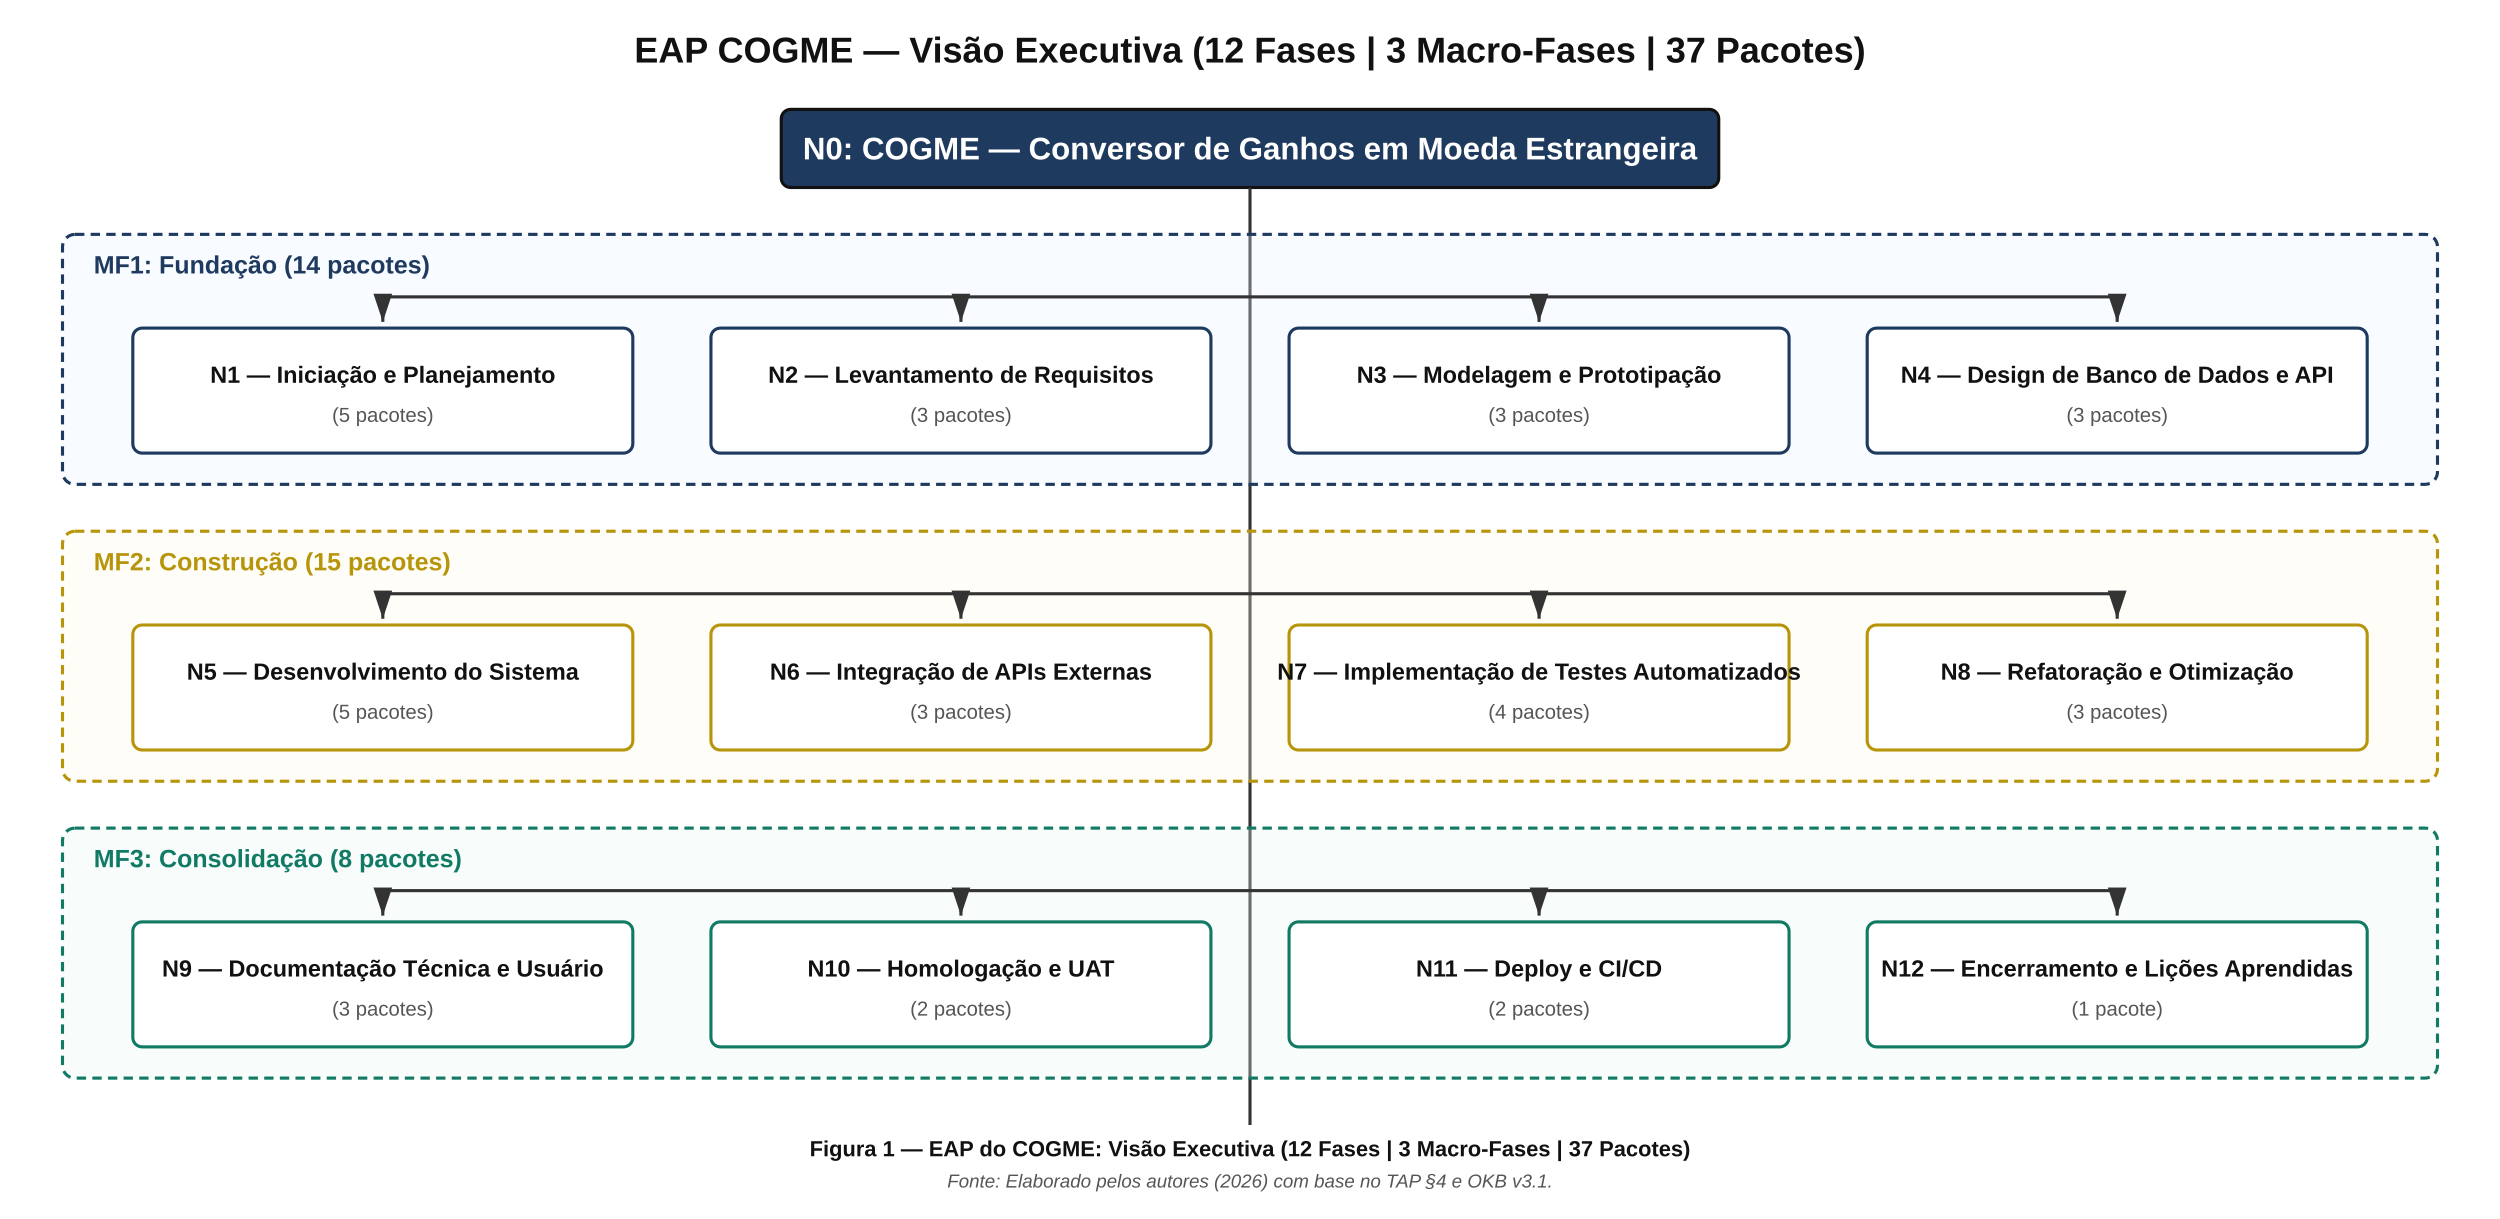
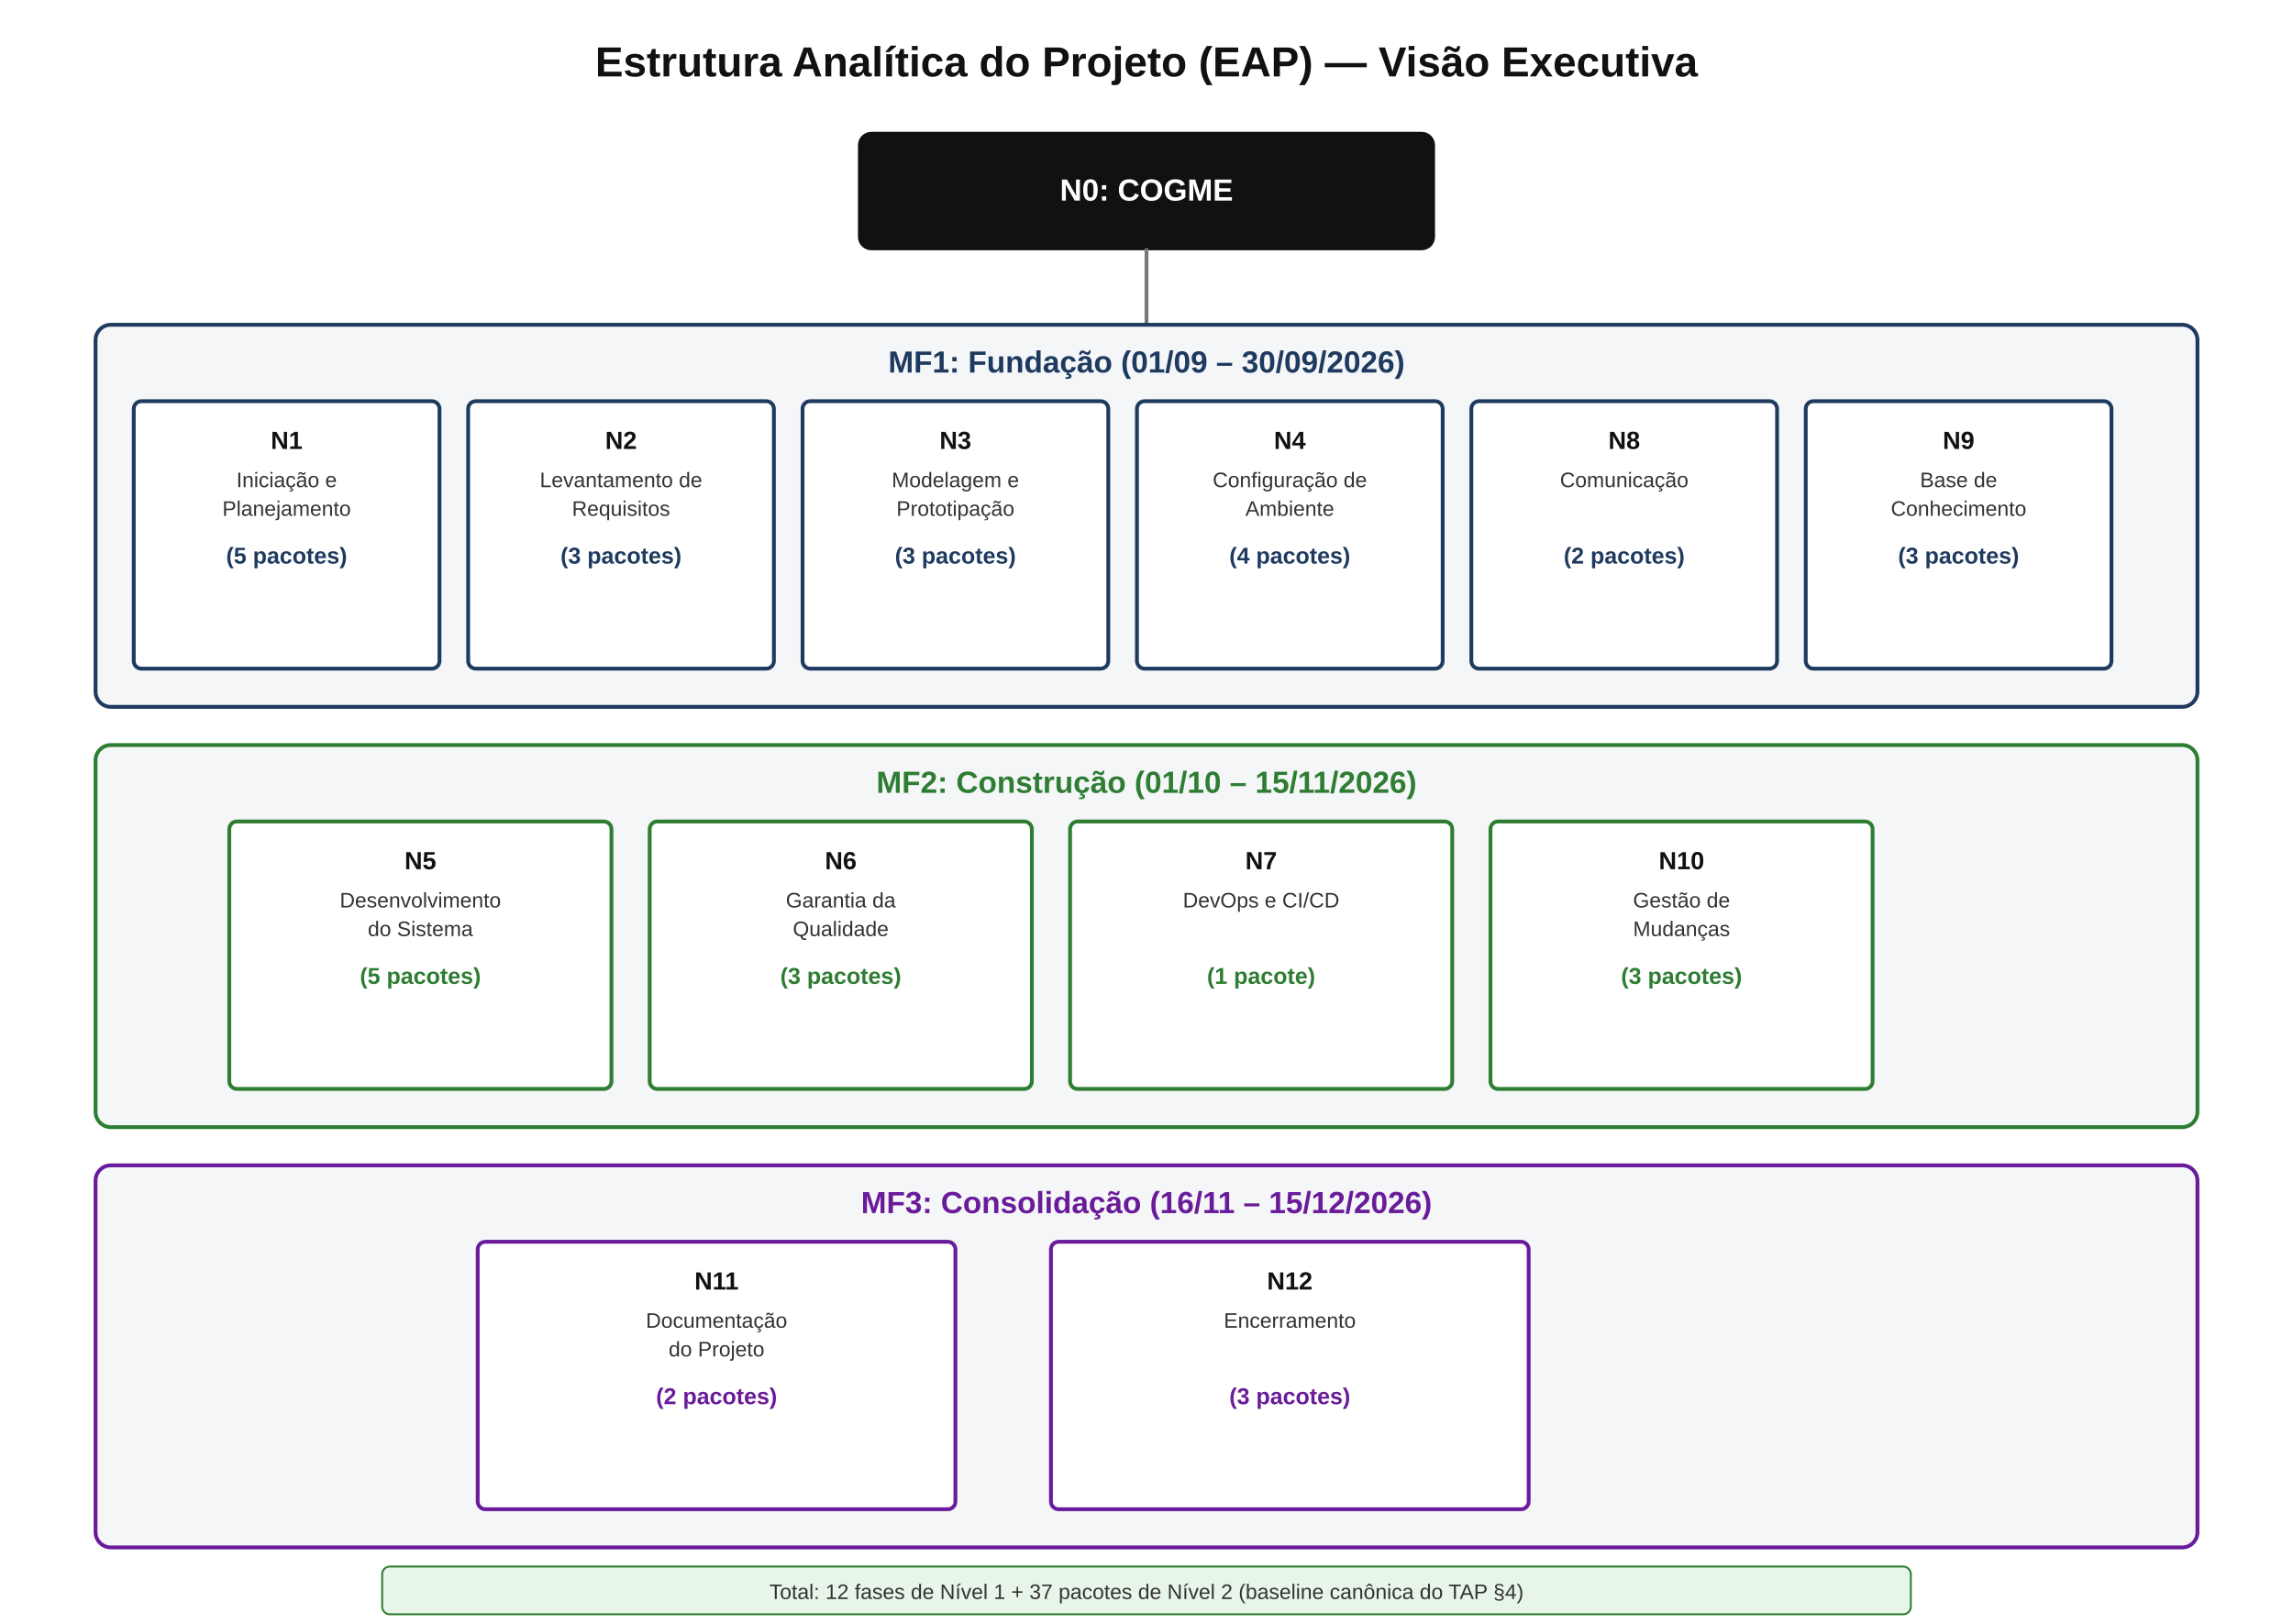
- <svg xmlns="http://www.w3.org/2000/svg" viewBox="0 0 1600 780" font-family="Arial, Helvetica, sans-serif">
+ <svg xmlns="http://www.w3.org/2000/svg" viewBox="0 0 1200 850" font-family="Arial, Helvetica, sans-serif">
  <defs>
-     <marker id="ar" markerWidth="10" markerHeight="10" refX="9" refY="3" orient="auto" markerUnits="strokeWidth">
-       <path d="M0,0 L9,3 L0,6 Z" fill="#333333" />
+     <marker id="ar-flow" markerWidth="10" markerHeight="10" refX="9" refY="3" orient="auto" markerUnits="strokeWidth">
+       <path d="M0,0 L9,3 L0,6 Z" fill="#1F3A5F" />
    </marker>
  </defs>
-   <rect x="0" y="0" width="1600" height="780" fill="#FFFFFF" />
-   <text x="800" y="40" text-anchor="middle" font-size="23" font-weight="bold" fill="#111111">EAP COGME — Visão Executiva (12 Fases | 3 Macro-Fases | 37 Pacotes)</text>
-   <g id="camada-0-raiz">
-     <rect x="500" y="70" width="600" height="50" rx="6" fill="#1F3A5F" stroke="#111111" stroke-width="2" />
-     <text x="800" y="102" text-anchor="middle" font-size="20" font-weight="bold" fill="#FFFFFF">N0: COGME — Conversor de Ganhos em Moeda Estrangeira</text>
-     <line x1="800" y1="120" x2="800" y2="720" stroke="#333333" stroke-width="2" />
-   </g>
-   <g id="camada-1-macro-fases">
-     <rect x="40" y="150" width="1520" height="160" rx="8" fill="#E8F0FE" fill-opacity="0.3" stroke="#1F3A5F" stroke-width="2" stroke-dasharray="6,4" />
-     <text x="60" y="175" font-size="16" font-weight="bold" fill="#1F3A5F">MF1: Fundação (14 pacotes)</text>
-     <rect x="40" y="340" width="1520" height="160" rx="8" fill="#FEF9E7" fill-opacity="0.3" stroke="#B7950B" stroke-width="2" stroke-dasharray="6,4" />
-     <text x="60" y="365" font-size="16" font-weight="bold" fill="#B7950B">MF2: Construção (15 pacotes)</text>
-     <rect x="40" y="530" width="1520" height="160" rx="8" fill="#E8F8F5" fill-opacity="0.3" stroke="#117A65" stroke-width="2" stroke-dasharray="6,4" />
-     <text x="60" y="555" font-size="16" font-weight="bold" fill="#117A65">MF3: Consolidação (8 pacotes)</text>
-   </g>
-   <g id="camada-2-conexoes" stroke="#333333" stroke-width="2" fill="none">
-     <line x1="245" y1="190" x2="1355" y2="190" />
-     <line x1="245" y1="190" x2="245" y2="206" marker-end="url(#ar)" />
-     <line x1="615" y1="190" x2="615" y2="206" marker-end="url(#ar)" />
-     <line x1="985" y1="190" x2="985" y2="206" marker-end="url(#ar)" />
-     <line x1="1355" y1="190" x2="1355" y2="206" marker-end="url(#ar)" />
-     <line x1="245" y1="380" x2="1355" y2="380" />
-     <line x1="245" y1="380" x2="245" y2="396" marker-end="url(#ar)" />
-     <line x1="615" y1="380" x2="615" y2="396" marker-end="url(#ar)" />
-     <line x1="985" y1="380" x2="985" y2="396" marker-end="url(#ar)" />
-     <line x1="1355" y1="380" x2="1355" y2="396" marker-end="url(#ar)" />
-     <line x1="245" y1="570" x2="1355" y2="570" />
-     <line x1="245" y1="570" x2="245" y2="586" marker-end="url(#ar)" />
-     <line x1="615" y1="570" x2="615" y2="586" marker-end="url(#ar)" />
-     <line x1="985" y1="570" x2="985" y2="586" marker-end="url(#ar)" />
-     <line x1="1355" y1="570" x2="1355" y2="586" marker-end="url(#ar)" />
-   </g>
-   <g id="camada-3-fases">
-     <g class="fase-box">
-       <rect x="85" y="210" width="320" height="80" rx="6" fill="#FFFFFF" stroke="#1F3A5F" stroke-width="2" />
-       <text x="245" y="245" text-anchor="middle" font-size="15" font-weight="bold" fill="#111111">N1 — Iniciação e Planejamento</text>
-       <text x="245" y="270" text-anchor="middle" font-size="13" fill="#555555">(5 pacotes)</text>
-     </g>
-     <g class="fase-box">
-       <rect x="455" y="210" width="320" height="80" rx="6" fill="#FFFFFF" stroke="#1F3A5F" stroke-width="2" />
-       <text x="615" y="245" text-anchor="middle" font-size="15" font-weight="bold" fill="#111111">N2 — Levantamento de Requisitos</text>
-       <text x="615" y="270" text-anchor="middle" font-size="13" fill="#555555">(3 pacotes)</text>
-     </g>
-     <g class="fase-box">
-       <rect x="825" y="210" width="320" height="80" rx="6" fill="#FFFFFF" stroke="#1F3A5F" stroke-width="2" />
-       <text x="985" y="245" text-anchor="middle" font-size="15" font-weight="bold" fill="#111111">N3 — Modelagem e Prototipação</text>
-       <text x="985" y="270" text-anchor="middle" font-size="13" fill="#555555">(3 pacotes)</text>
-     </g>
-     <g class="fase-box">
-       <rect x="1195" y="210" width="320" height="80" rx="6" fill="#FFFFFF" stroke="#1F3A5F" stroke-width="2" />
-       <text x="1355" y="245" text-anchor="middle" font-size="15" font-weight="bold" fill="#111111">N4 — Design de Banco de Dados e API</text>
-       <text x="1355" y="270" text-anchor="middle" font-size="13" fill="#555555">(3 pacotes)</text>
-     </g>
-     <g class="fase-box">
-       <rect x="85" y="400" width="320" height="80" rx="6" fill="#FFFFFF" stroke="#B7950B" stroke-width="2" />
-       <text x="245" y="435" text-anchor="middle" font-size="15" font-weight="bold" fill="#111111">N5 — Desenvolvimento do Sistema</text>
-       <text x="245" y="460" text-anchor="middle" font-size="13" fill="#555555">(5 pacotes)</text>
-     </g>
-     <g class="fase-box">
-       <rect x="455" y="400" width="320" height="80" rx="6" fill="#FFFFFF" stroke="#B7950B" stroke-width="2" />
-       <text x="615" y="435" text-anchor="middle" font-size="15" font-weight="bold" fill="#111111">N6 — Integração de APIs Externas</text>
-       <text x="615" y="460" text-anchor="middle" font-size="13" fill="#555555">(3 pacotes)</text>
-     </g>
-     <g class="fase-box">
-       <rect x="825" y="400" width="320" height="80" rx="6" fill="#FFFFFF" stroke="#B7950B" stroke-width="2" />
-       <text x="985" y="435" text-anchor="middle" font-size="15" font-weight="bold" fill="#111111">N7 — Implementação de Testes Automatizados</text>
-       <text x="985" y="460" text-anchor="middle" font-size="13" fill="#555555">(4 pacotes)</text>
-     </g>
-     <g class="fase-box">
-       <rect x="1195" y="400" width="320" height="80" rx="6" fill="#FFFFFF" stroke="#B7950B" stroke-width="2" />
-       <text x="1355" y="435" text-anchor="middle" font-size="15" font-weight="bold" fill="#111111">N8 — Refatoração e Otimização</text>
-       <text x="1355" y="460" text-anchor="middle" font-size="13" fill="#555555">(3 pacotes)</text>
-     </g>
-     <g class="fase-box">
-       <rect x="85" y="590" width="320" height="80" rx="6" fill="#FFFFFF" stroke="#117A65" stroke-width="2" />
-       <text x="245" y="625" text-anchor="middle" font-size="15" font-weight="bold" fill="#111111">N9 — Documentação Técnica e Usuário</text>
-       <text x="245" y="650" text-anchor="middle" font-size="13" fill="#555555">(3 pacotes)</text>
-     </g>
-     <g class="fase-box">
-       <rect x="455" y="590" width="320" height="80" rx="6" fill="#FFFFFF" stroke="#117A65" stroke-width="2" />
-       <text x="615" y="625" text-anchor="middle" font-size="15" font-weight="bold" fill="#111111">N10 — Homologação e UAT</text>
-       <text x="615" y="650" text-anchor="middle" font-size="13" fill="#555555">(2 pacotes)</text>
-     </g>
-     <g class="fase-box">
-       <rect x="825" y="590" width="320" height="80" rx="6" fill="#FFFFFF" stroke="#117A65" stroke-width="2" />
-       <text x="985" y="625" text-anchor="middle" font-size="15" font-weight="bold" fill="#111111">N11 — Deploy e CI/CD</text>
-       <text x="985" y="650" text-anchor="middle" font-size="13" fill="#555555">(2 pacotes)</text>
-     </g>
-     <g class="fase-box">
-       <rect x="1195" y="590" width="320" height="80" rx="6" fill="#FFFFFF" stroke="#117A65" stroke-width="2" />
-       <text x="1355" y="625" text-anchor="middle" font-size="15" font-weight="bold" fill="#111111">N12 — Encerramento e Lições Aprendidas</text>
-       <text x="1355" y="650" text-anchor="middle" font-size="13" fill="#555555">(1 pacote)</text>
-     </g>
-   </g>
-   <g id="rodape-abnt">
-     <text x="800" y="740" text-anchor="middle" font-size="14" font-weight="bold" fill="#111111">Figura 1 — EAP do COGME: Visão Executiva (12 Fases | 3 Macro-Fases | 37 Pacotes)</text>
-     <text x="800" y="760" text-anchor="middle" font-size="12" font-style="italic" fill="#555555">Fonte: Elaborado pelos autores (2026) com base no TAP §4 e OKB v3.1.</text>
-   </g>
+   <rect x="0" y="0" width="1200" height="850" fill="#FFFFFF" />
+   <text x="600" y="40" text-anchor="middle" font-size="22" font-weight="bold" fill="#111111">Estrutura Analítica do Projeto (EAP) — Visão Executiva</text>
+   <rect x="450" y="70" width="300" height="60" rx="6" fill="#111111" stroke="#111111" stroke-width="2" />
+   <text x="600" y="105" text-anchor="middle" font-size="16" font-weight="bold" fill="#FFFFFF">N0: COGME</text>
+   <line x1="600" y1="130" x2="600" y2="170" stroke="#777777" stroke-width="2" />
+   <rect x="50" y="170" width="1100" height="200" rx="8" fill="#F4F6F8" stroke="#1F3A5F" stroke-width="2" />
+   <text x="600" y="195" text-anchor="middle" font-size="16" font-weight="bold" fill="#1F3A5F">MF1: Fundação (01/09 – 30/09/2026)</text>
+   <rect x="70" y="210" width="160" height="140" rx="4" fill="#FFFFFF" stroke="#1F3A5F" stroke-width="2" />
+   <text x="150" y="235" text-anchor="middle" font-size="13" font-weight="bold" fill="#111111">N1</text>
+   <text x="150" y="255" text-anchor="middle" font-size="11" fill="#333333">Iniciação e</text>
+   <text x="150" y="270" text-anchor="middle" font-size="11" fill="#333333">Planejamento</text>
+   <text x="150" y="295" text-anchor="middle" font-size="12" font-weight="bold" fill="#1F3A5F">(5 pacotes)</text>
+   <rect x="245" y="210" width="160" height="140" rx="4" fill="#FFFFFF" stroke="#1F3A5F" stroke-width="2" />
+   <text x="325" y="235" text-anchor="middle" font-size="13" font-weight="bold" fill="#111111">N2</text>
+   <text x="325" y="255" text-anchor="middle" font-size="11" fill="#333333">Levantamento de</text>
+   <text x="325" y="270" text-anchor="middle" font-size="11" fill="#333333">Requisitos</text>
+   <text x="325" y="295" text-anchor="middle" font-size="12" font-weight="bold" fill="#1F3A5F">(3 pacotes)</text>
+   <rect x="420" y="210" width="160" height="140" rx="4" fill="#FFFFFF" stroke="#1F3A5F" stroke-width="2" />
+   <text x="500" y="235" text-anchor="middle" font-size="13" font-weight="bold" fill="#111111">N3</text>
+   <text x="500" y="255" text-anchor="middle" font-size="11" fill="#333333">Modelagem e</text>
+   <text x="500" y="270" text-anchor="middle" font-size="11" fill="#333333">Prototipação</text>
+   <text x="500" y="295" text-anchor="middle" font-size="12" font-weight="bold" fill="#1F3A5F">(3 pacotes)</text>
+   <rect x="595" y="210" width="160" height="140" rx="4" fill="#FFFFFF" stroke="#1F3A5F" stroke-width="2" />
+   <text x="675" y="235" text-anchor="middle" font-size="13" font-weight="bold" fill="#111111">N4</text>
+   <text x="675" y="255" text-anchor="middle" font-size="11" fill="#333333">Configuração de</text>
+   <text x="675" y="270" text-anchor="middle" font-size="11" fill="#333333">Ambiente</text>
+   <text x="675" y="295" text-anchor="middle" font-size="12" font-weight="bold" fill="#1F3A5F">(4 pacotes)</text>
+   <rect x="770" y="210" width="160" height="140" rx="4" fill="#FFFFFF" stroke="#1F3A5F" stroke-width="2" />
+   <text x="850" y="235" text-anchor="middle" font-size="13" font-weight="bold" fill="#111111">N8</text>
+   <text x="850" y="255" text-anchor="middle" font-size="11" fill="#333333">Comunicação</text>
+   <text x="850" y="295" text-anchor="middle" font-size="12" font-weight="bold" fill="#1F3A5F">(2 pacotes)</text>
+   <rect x="945" y="210" width="160" height="140" rx="4" fill="#FFFFFF" stroke="#1F3A5F" stroke-width="2" />
+   <text x="1025" y="235" text-anchor="middle" font-size="13" font-weight="bold" fill="#111111">N9</text>
+   <text x="1025" y="255" text-anchor="middle" font-size="11" fill="#333333">Base de</text>
+   <text x="1025" y="270" text-anchor="middle" font-size="11" fill="#333333">Conhecimento</text>
+   <text x="1025" y="295" text-anchor="middle" font-size="12" font-weight="bold" fill="#1F3A5F">(3 pacotes)</text>
+   <rect x="50" y="390" width="1100" height="200" rx="8" fill="#F4F6F8" stroke="#2E7D32" stroke-width="2" />
+   <text x="600" y="415" text-anchor="middle" font-size="16" font-weight="bold" fill="#2E7D32">MF2: Construção (01/10 – 15/11/2026)</text>
+   <rect x="120" y="430" width="200" height="140" rx="4" fill="#FFFFFF" stroke="#2E7D32" stroke-width="2" />
+   <text x="220" y="455" text-anchor="middle" font-size="13" font-weight="bold" fill="#111111">N5</text>
+   <text x="220" y="475" text-anchor="middle" font-size="11" fill="#333333">Desenvolvimento</text>
+   <text x="220" y="490" text-anchor="middle" font-size="11" fill="#333333">do Sistema</text>
+   <text x="220" y="515" text-anchor="middle" font-size="12" font-weight="bold" fill="#2E7D32">(5 pacotes)</text>
+   <rect x="340" y="430" width="200" height="140" rx="4" fill="#FFFFFF" stroke="#2E7D32" stroke-width="2" />
+   <text x="440" y="455" text-anchor="middle" font-size="13" font-weight="bold" fill="#111111">N6</text>
+   <text x="440" y="475" text-anchor="middle" font-size="11" fill="#333333">Garantia da</text>
+   <text x="440" y="490" text-anchor="middle" font-size="11" fill="#333333">Qualidade</text>
+   <text x="440" y="515" text-anchor="middle" font-size="12" font-weight="bold" fill="#2E7D32">(3 pacotes)</text>
+   <rect x="560" y="430" width="200" height="140" rx="4" fill="#FFFFFF" stroke="#2E7D32" stroke-width="2" />
+   <text x="660" y="455" text-anchor="middle" font-size="13" font-weight="bold" fill="#111111">N7</text>
+   <text x="660" y="475" text-anchor="middle" font-size="11" fill="#333333">DevOps e CI/CD</text>
+   <text x="660" y="515" text-anchor="middle" font-size="12" font-weight="bold" fill="#2E7D32">(1 pacote)</text>
+   <rect x="780" y="430" width="200" height="140" rx="4" fill="#FFFFFF" stroke="#2E7D32" stroke-width="2" />
+   <text x="880" y="455" text-anchor="middle" font-size="13" font-weight="bold" fill="#111111">N10</text>
+   <text x="880" y="475" text-anchor="middle" font-size="11" fill="#333333">Gestão de</text>
+   <text x="880" y="490" text-anchor="middle" font-size="11" fill="#333333">Mudanças</text>
+   <text x="880" y="515" text-anchor="middle" font-size="12" font-weight="bold" fill="#2E7D32">(3 pacotes)</text>
+   <rect x="50" y="610" width="1100" height="200" rx="8" fill="#F4F6F8" stroke="#6A1B9A" stroke-width="2" />
+   <text x="600" y="635" text-anchor="middle" font-size="16" font-weight="bold" fill="#6A1B9A">MF3: Consolidação (16/11 – 15/12/2026)</text>
+   <rect x="250" y="650" width="250" height="140" rx="4" fill="#FFFFFF" stroke="#6A1B9A" stroke-width="2" />
+   <text x="375" y="675" text-anchor="middle" font-size="13" font-weight="bold" fill="#111111">N11</text>
+   <text x="375" y="695" text-anchor="middle" font-size="11" fill="#333333">Documentação</text>
+   <text x="375" y="710" text-anchor="middle" font-size="11" fill="#333333">do Projeto</text>
+   <text x="375" y="735" text-anchor="middle" font-size="12" font-weight="bold" fill="#6A1B9A">(2 pacotes)</text>
+   <rect x="550" y="650" width="250" height="140" rx="4" fill="#FFFFFF" stroke="#6A1B9A" stroke-width="2" />
+   <text x="675" y="675" text-anchor="middle" font-size="13" font-weight="bold" fill="#111111">N12</text>
+   <text x="675" y="695" text-anchor="middle" font-size="11" fill="#333333">Encerramento</text>
+   <text x="675" y="735" text-anchor="middle" font-size="12" font-weight="bold" fill="#6A1B9A">(3 pacotes)</text>
+   <rect x="200" y="820" width="800" height="25" rx="4" fill="#E8F5E9" stroke="#2E7D32" stroke-width="1" />
+   <text x="600" y="837" text-anchor="middle" font-size="11" fill="#333333">Total: 12 fases de Nível 1 + 37 pacotes de Nível 2 (baseline canônica do TAP §4)</text>
</svg>
